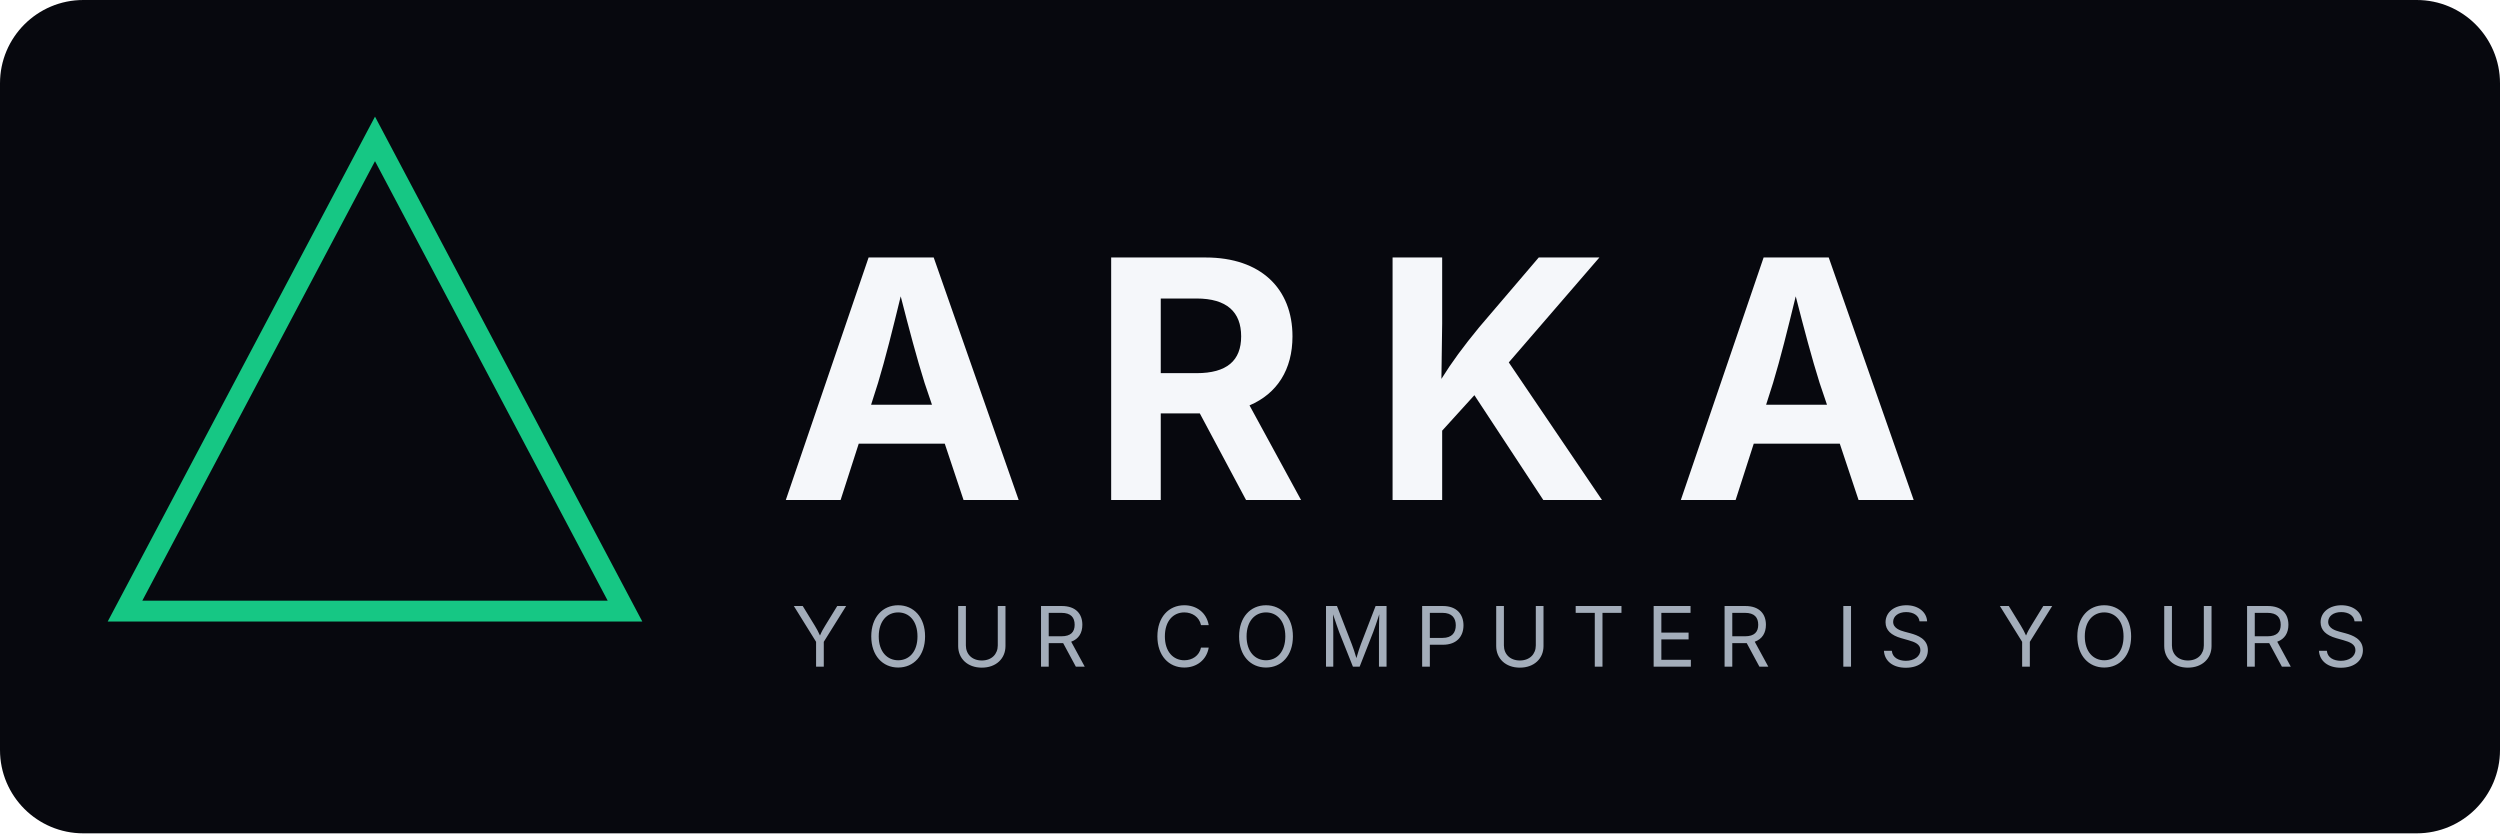
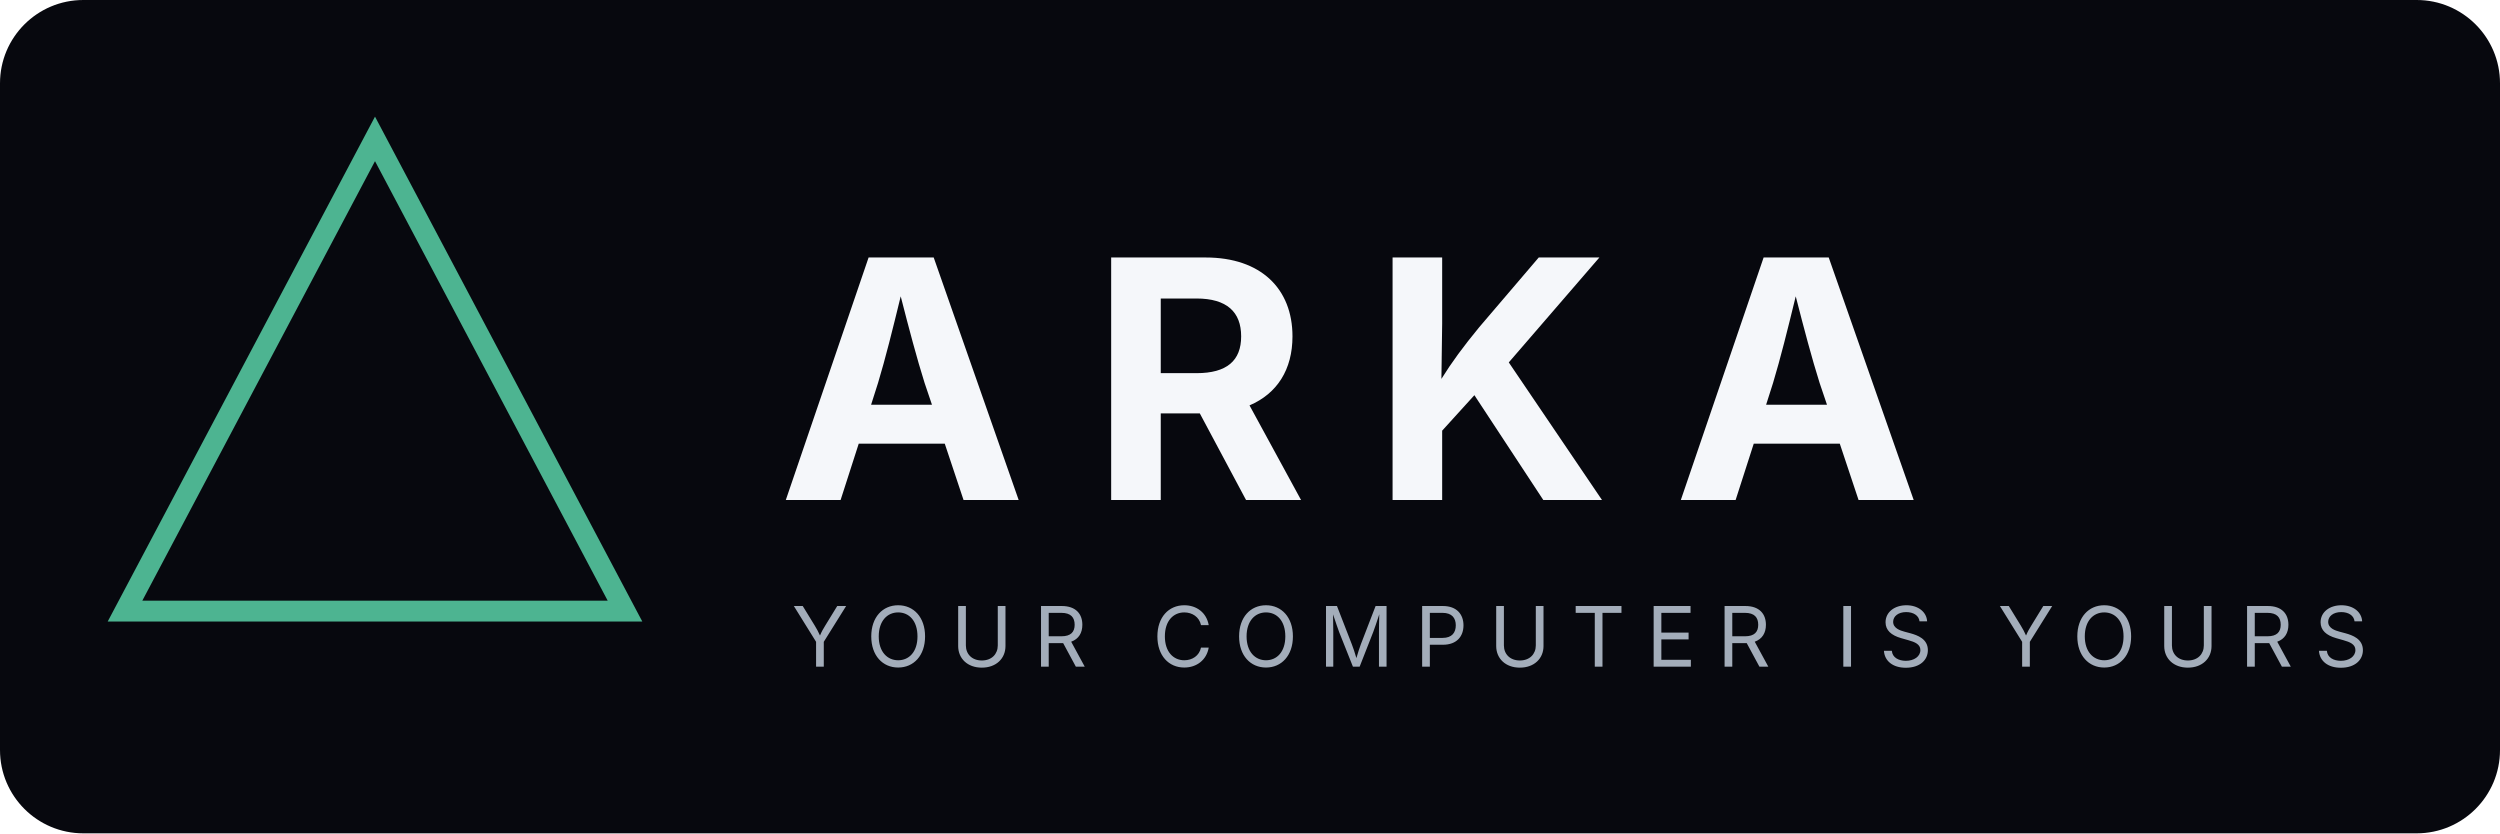
<svg xmlns="http://www.w3.org/2000/svg" width="360" height="120" viewBox="0 0 360 120">
  <rect width="360" height="120" rx="12" fill="#07080e" />
-   <path d="M54 20 L90 88 H18 Z" fill="none" stroke="#16c784" stroke-width="3" stroke-linejoin="miter" />
+   <path d="M54 20 L90 88 H18 Z" fill="none" stroke="#4db491" stroke-width="3" stroke-linejoin="miter" />
  <text x="112" y="72" font-family="Inter, 'Noto Sans', 'Segoe UI', sans-serif" font-size="48" font-weight="700" letter-spacing="9" fill="#f5f7fa">ARKA</text>
  <text x="114" y="96" font-family="Inter, 'Noto Sans', 'Segoe UI', sans-serif" font-size="12" letter-spacing="3" fill="#a3adba">YOUR COMPUTER IS YOURS</text>
</svg>
